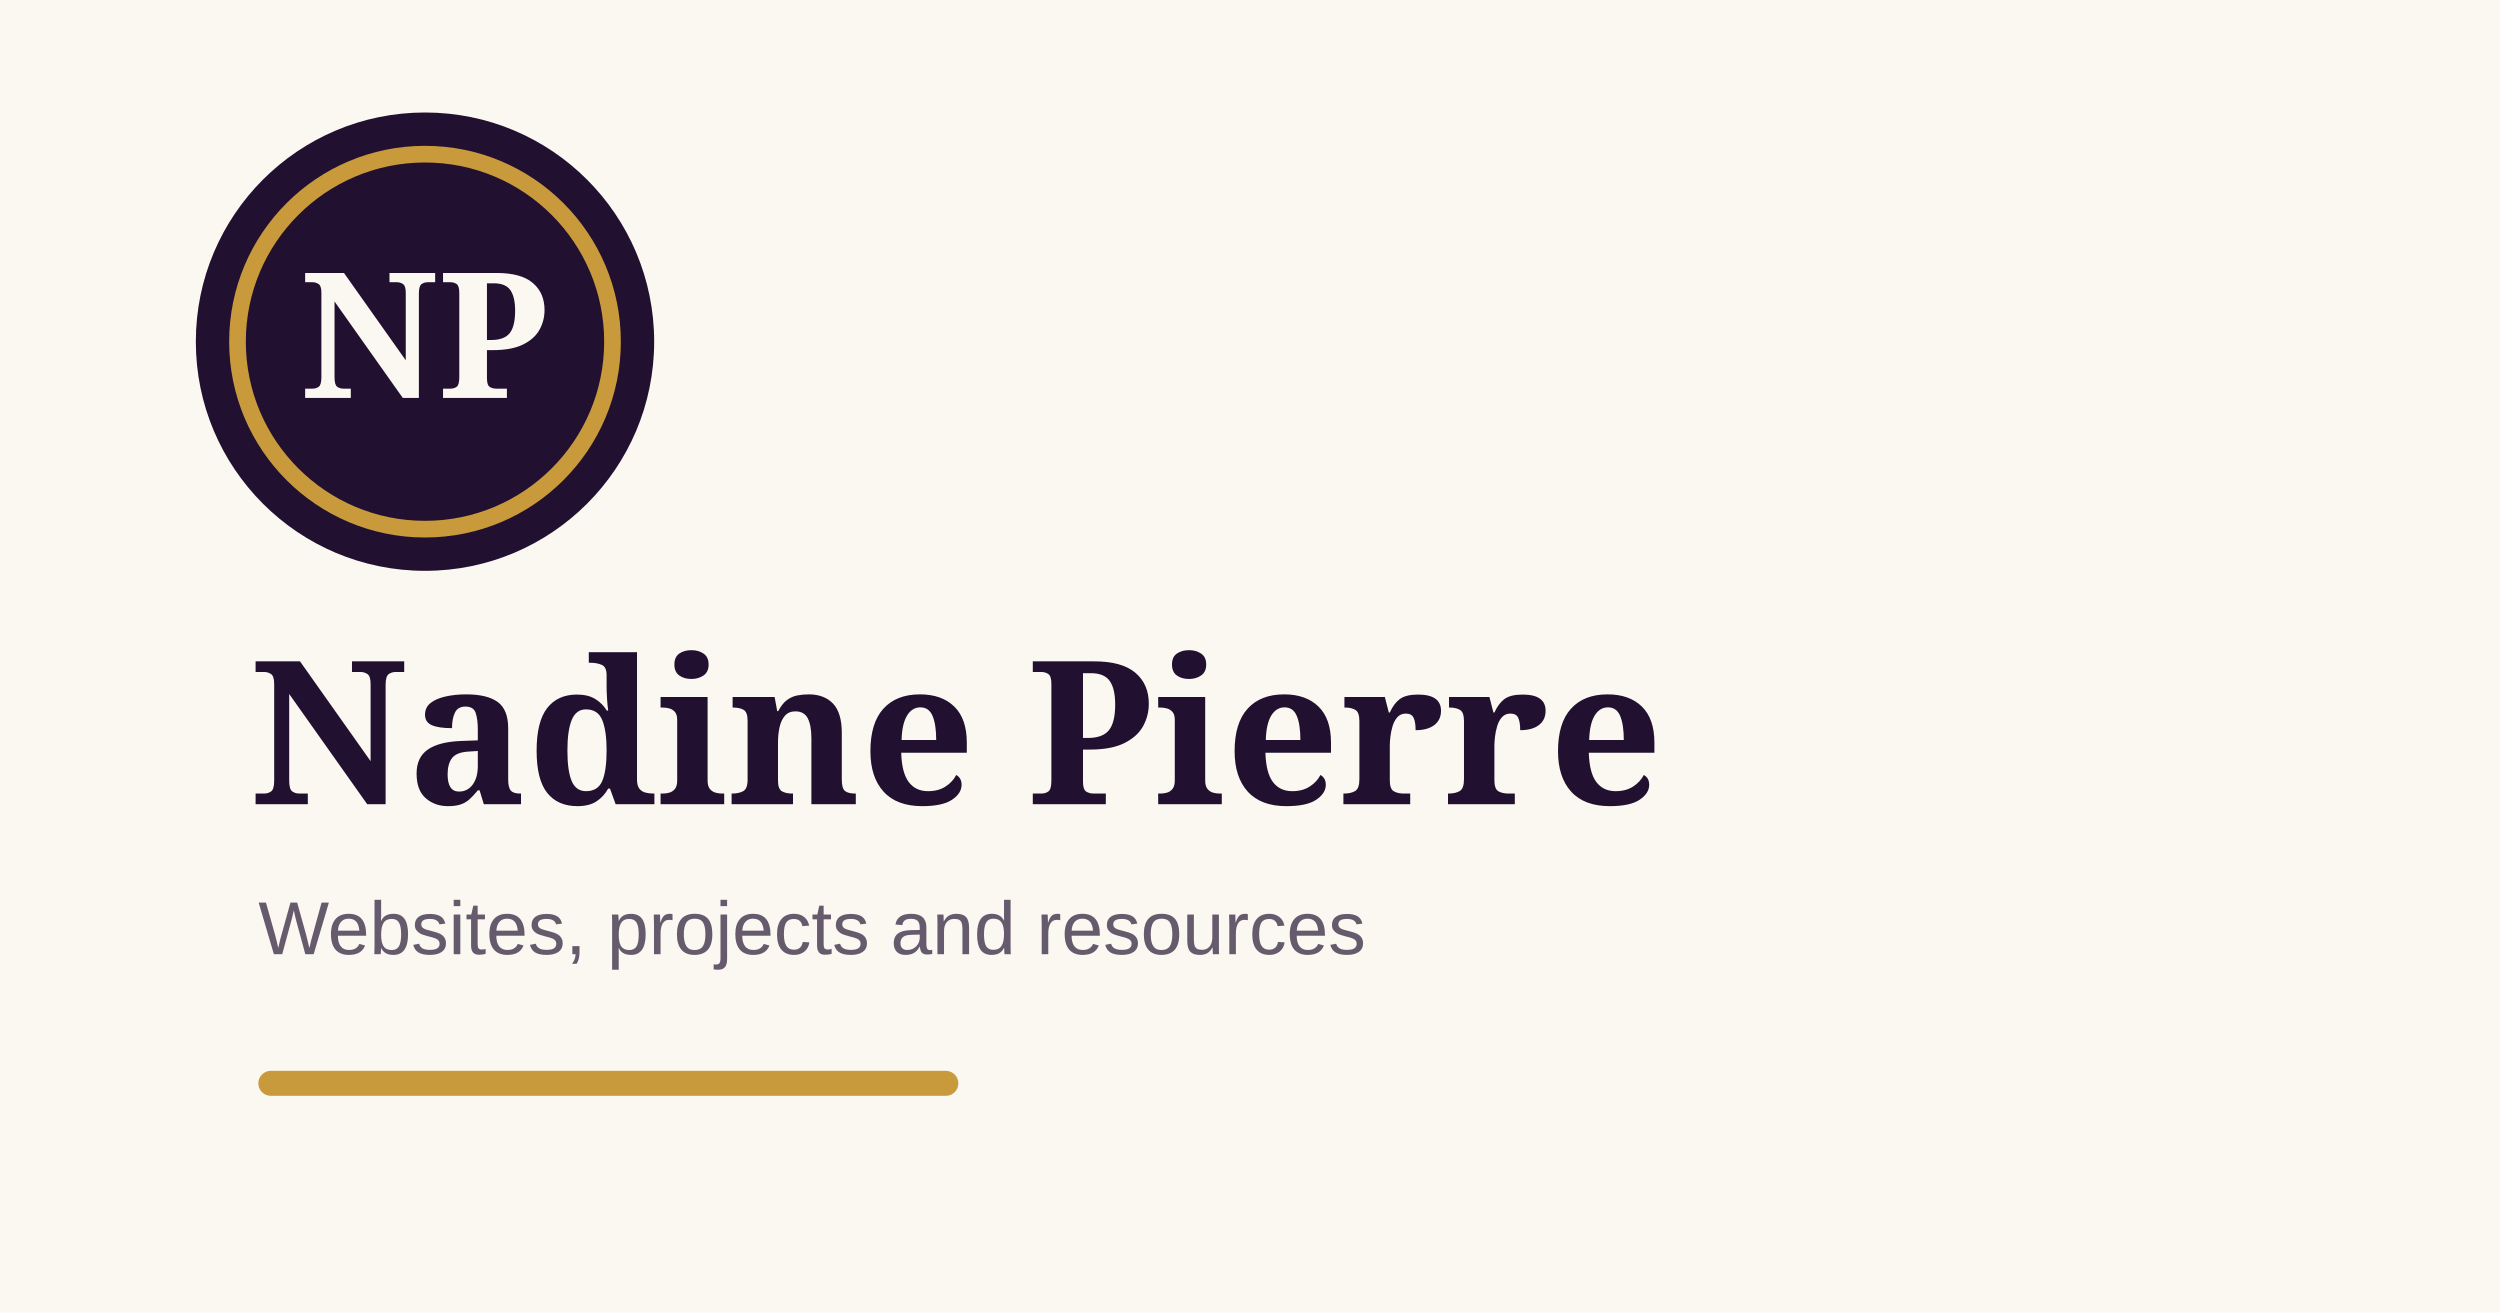
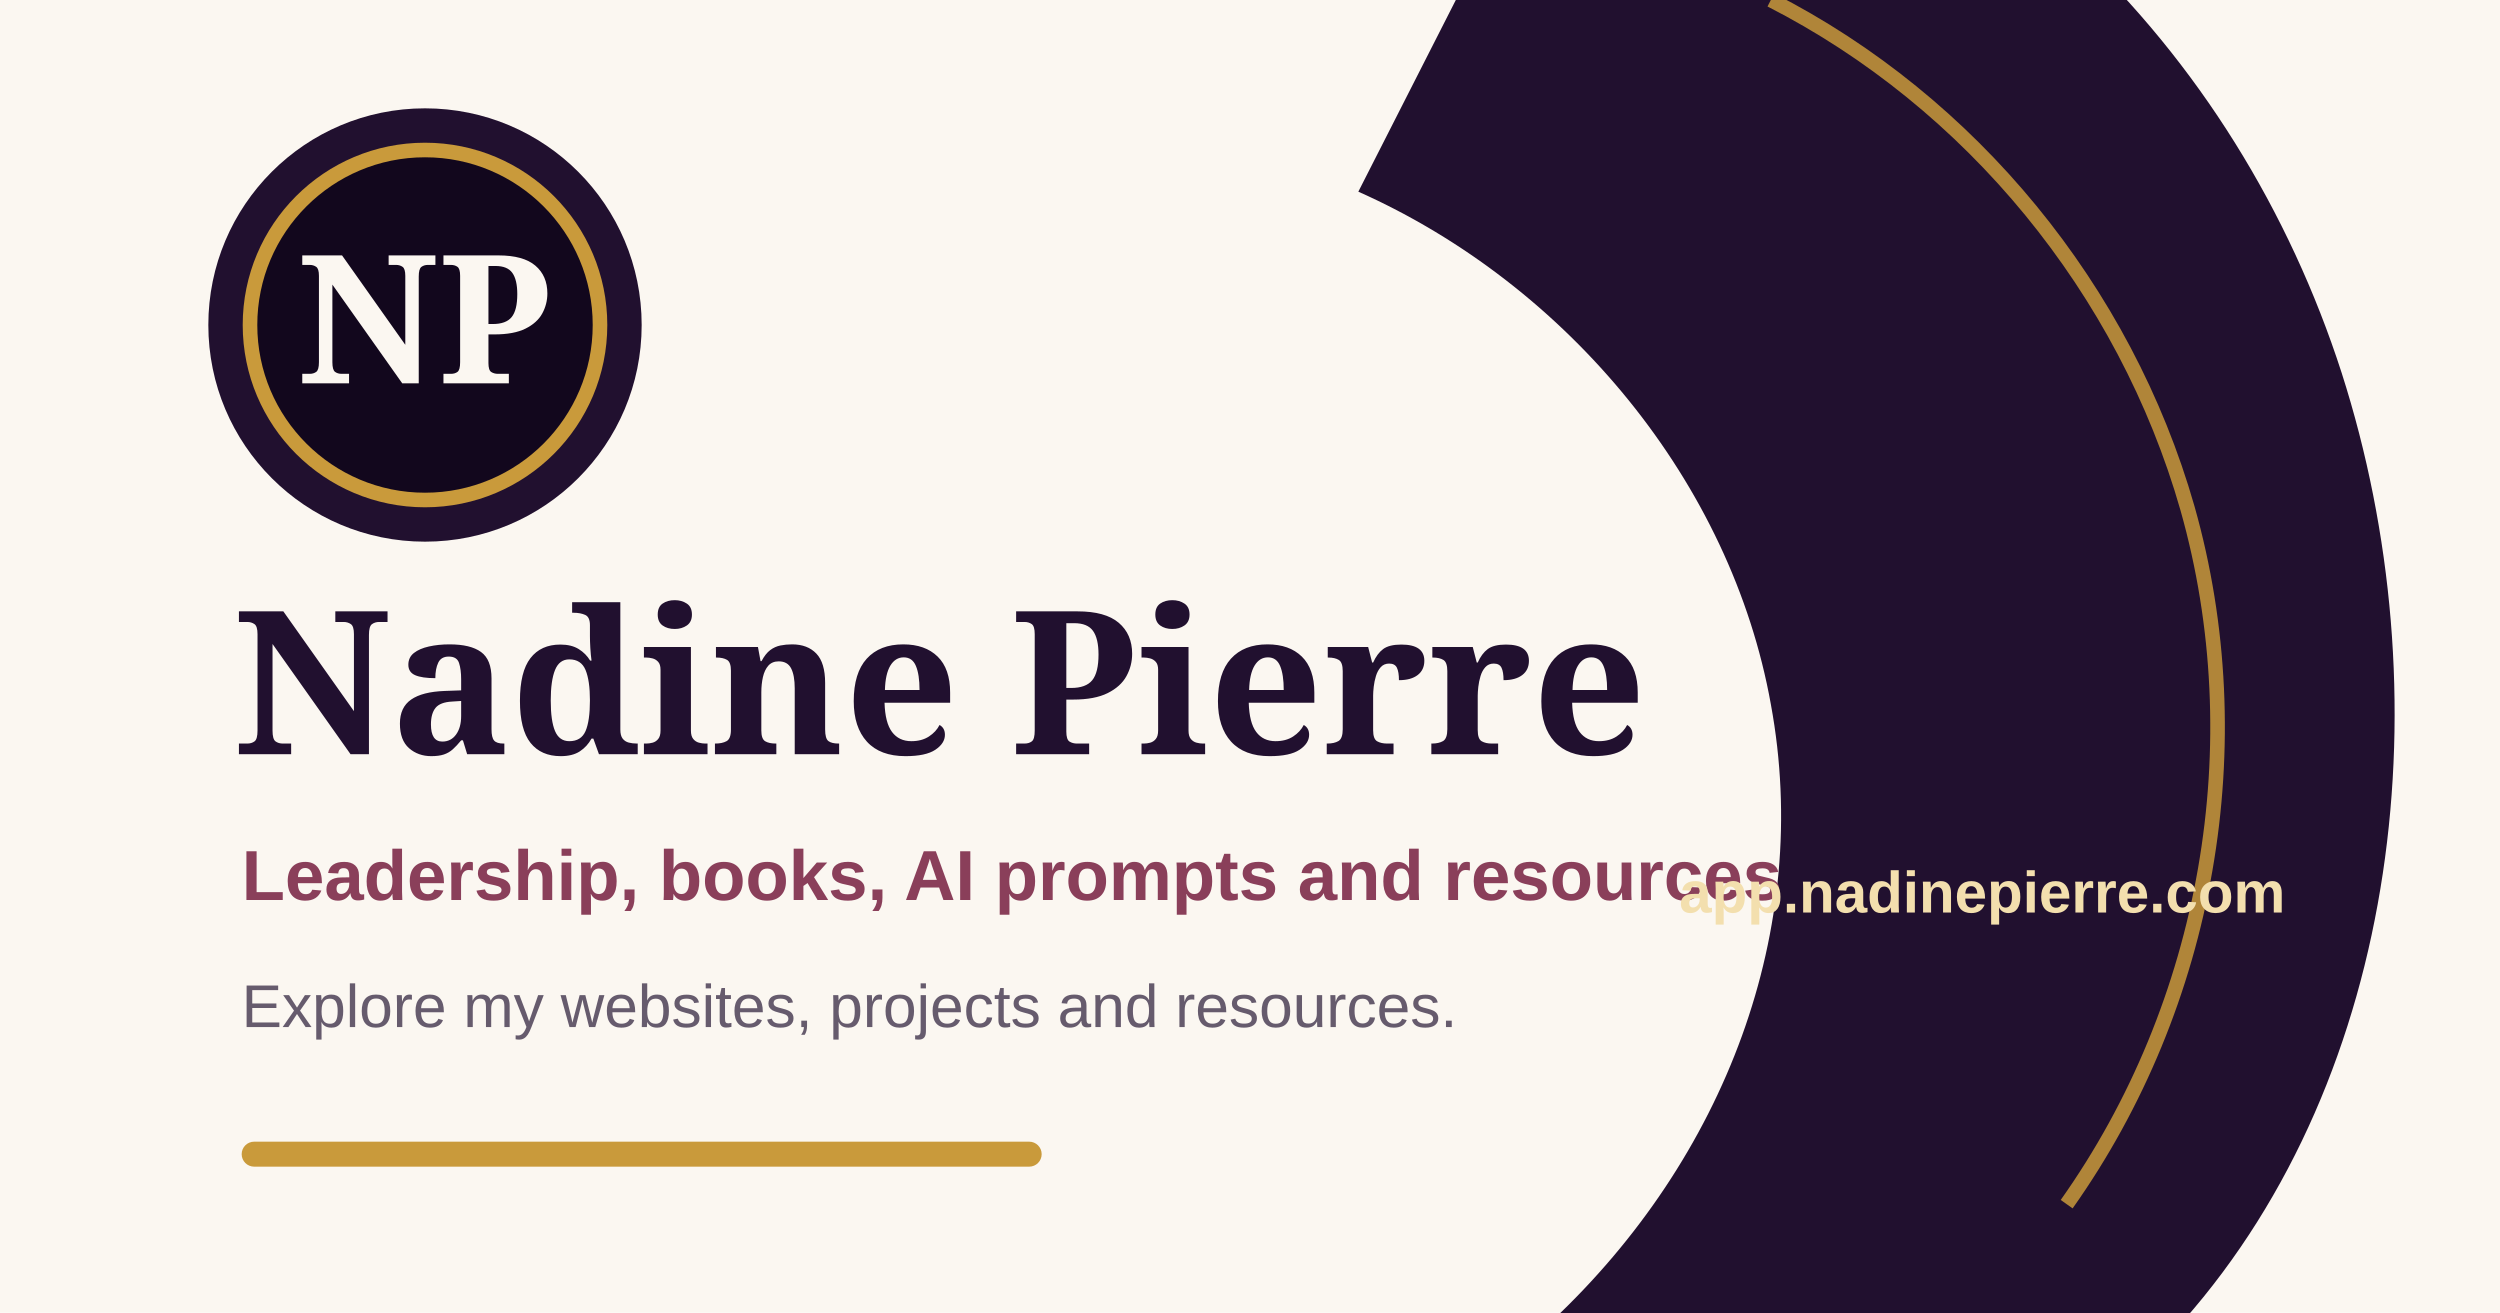
- <svg xmlns="http://www.w3.org/2000/svg" viewBox="0 0 1200 630" role="img" aria-label="Nadine Pierre websites, projects and resources">
+ <svg xmlns="http://www.w3.org/2000/svg" viewBox="0 0 1200 630" role="img" aria-label="Nadine Pierre websites, book series and resources">
  <rect width="1200" height="630" fill="#fbf7f1" />
-   <circle cx="204" cy="164" r="110" fill="#21102f" />
-   <circle cx="204" cy="164" r="90" fill="none" stroke="#c99a3b" stroke-width="8" />
-   <text x="204" y="191" text-anchor="middle" font-family="Georgia, serif" font-size="84" font-weight="700" fill="#fbf7f1">NP</text>
-   <text x="120" y="386" font-family="Georgia, serif" font-size="96" font-weight="700" fill="#21102f">Nadine Pierre</text>
-   <text x="124" y="458" font-family="Arial, sans-serif" font-size="36" fill="#665b6d">Websites, projects and resources</text>
-   <rect x="124" y="514" width="336" height="12" rx="6" fill="#c99a3b" />
+   <path d="M0 0h1200v630H0z" fill="#fbf7f1" />
+   <path d="M770-140c179 34 304 164 354 319 49 153 29 336-76 455H745c83-78 125-188 105-296-19-106-97-201-198-246L770-140Z" fill="#21102f" />
+   <path d="M850 0c96 49 170 139 200 244 32 113 10 238-58 334" fill="none" stroke="#c99a3b" stroke-width="7" opacity=".85" />
+   <circle cx="204" cy="156" r="104" fill="#21102f" />
+   <circle cx="204" cy="156" r="84" fill="#12071d" stroke="#c99a3b" stroke-width="7" />
+   <text x="204" y="184" text-anchor="middle" font-family="Georgia, serif" font-size="86" font-weight="700" fill="#fbf7f1">NP</text>
+   <text x="112" y="362" font-family="Georgia, serif" font-size="96" font-weight="700" fill="#21102f">Nadine Pierre</text>
+   <text x="116" y="432" font-family="Arial, sans-serif" font-size="34" font-weight="700" fill="#8a3f5a">Leadership, books, AI prompts and resources</text>
+   <text x="116" y="493" font-family="Arial, sans-serif" font-size="29" fill="#665b6d">Explore my websites, projects and resources.</text>
+   <rect x="116" y="548" width="384" height="12" rx="6" fill="#c99a3b" />
+   <text x="806" y="438" font-family="Arial, sans-serif" font-size="28" font-weight="700" fill="#f3dfae">app.nadinepierre.com</text>
</svg>
